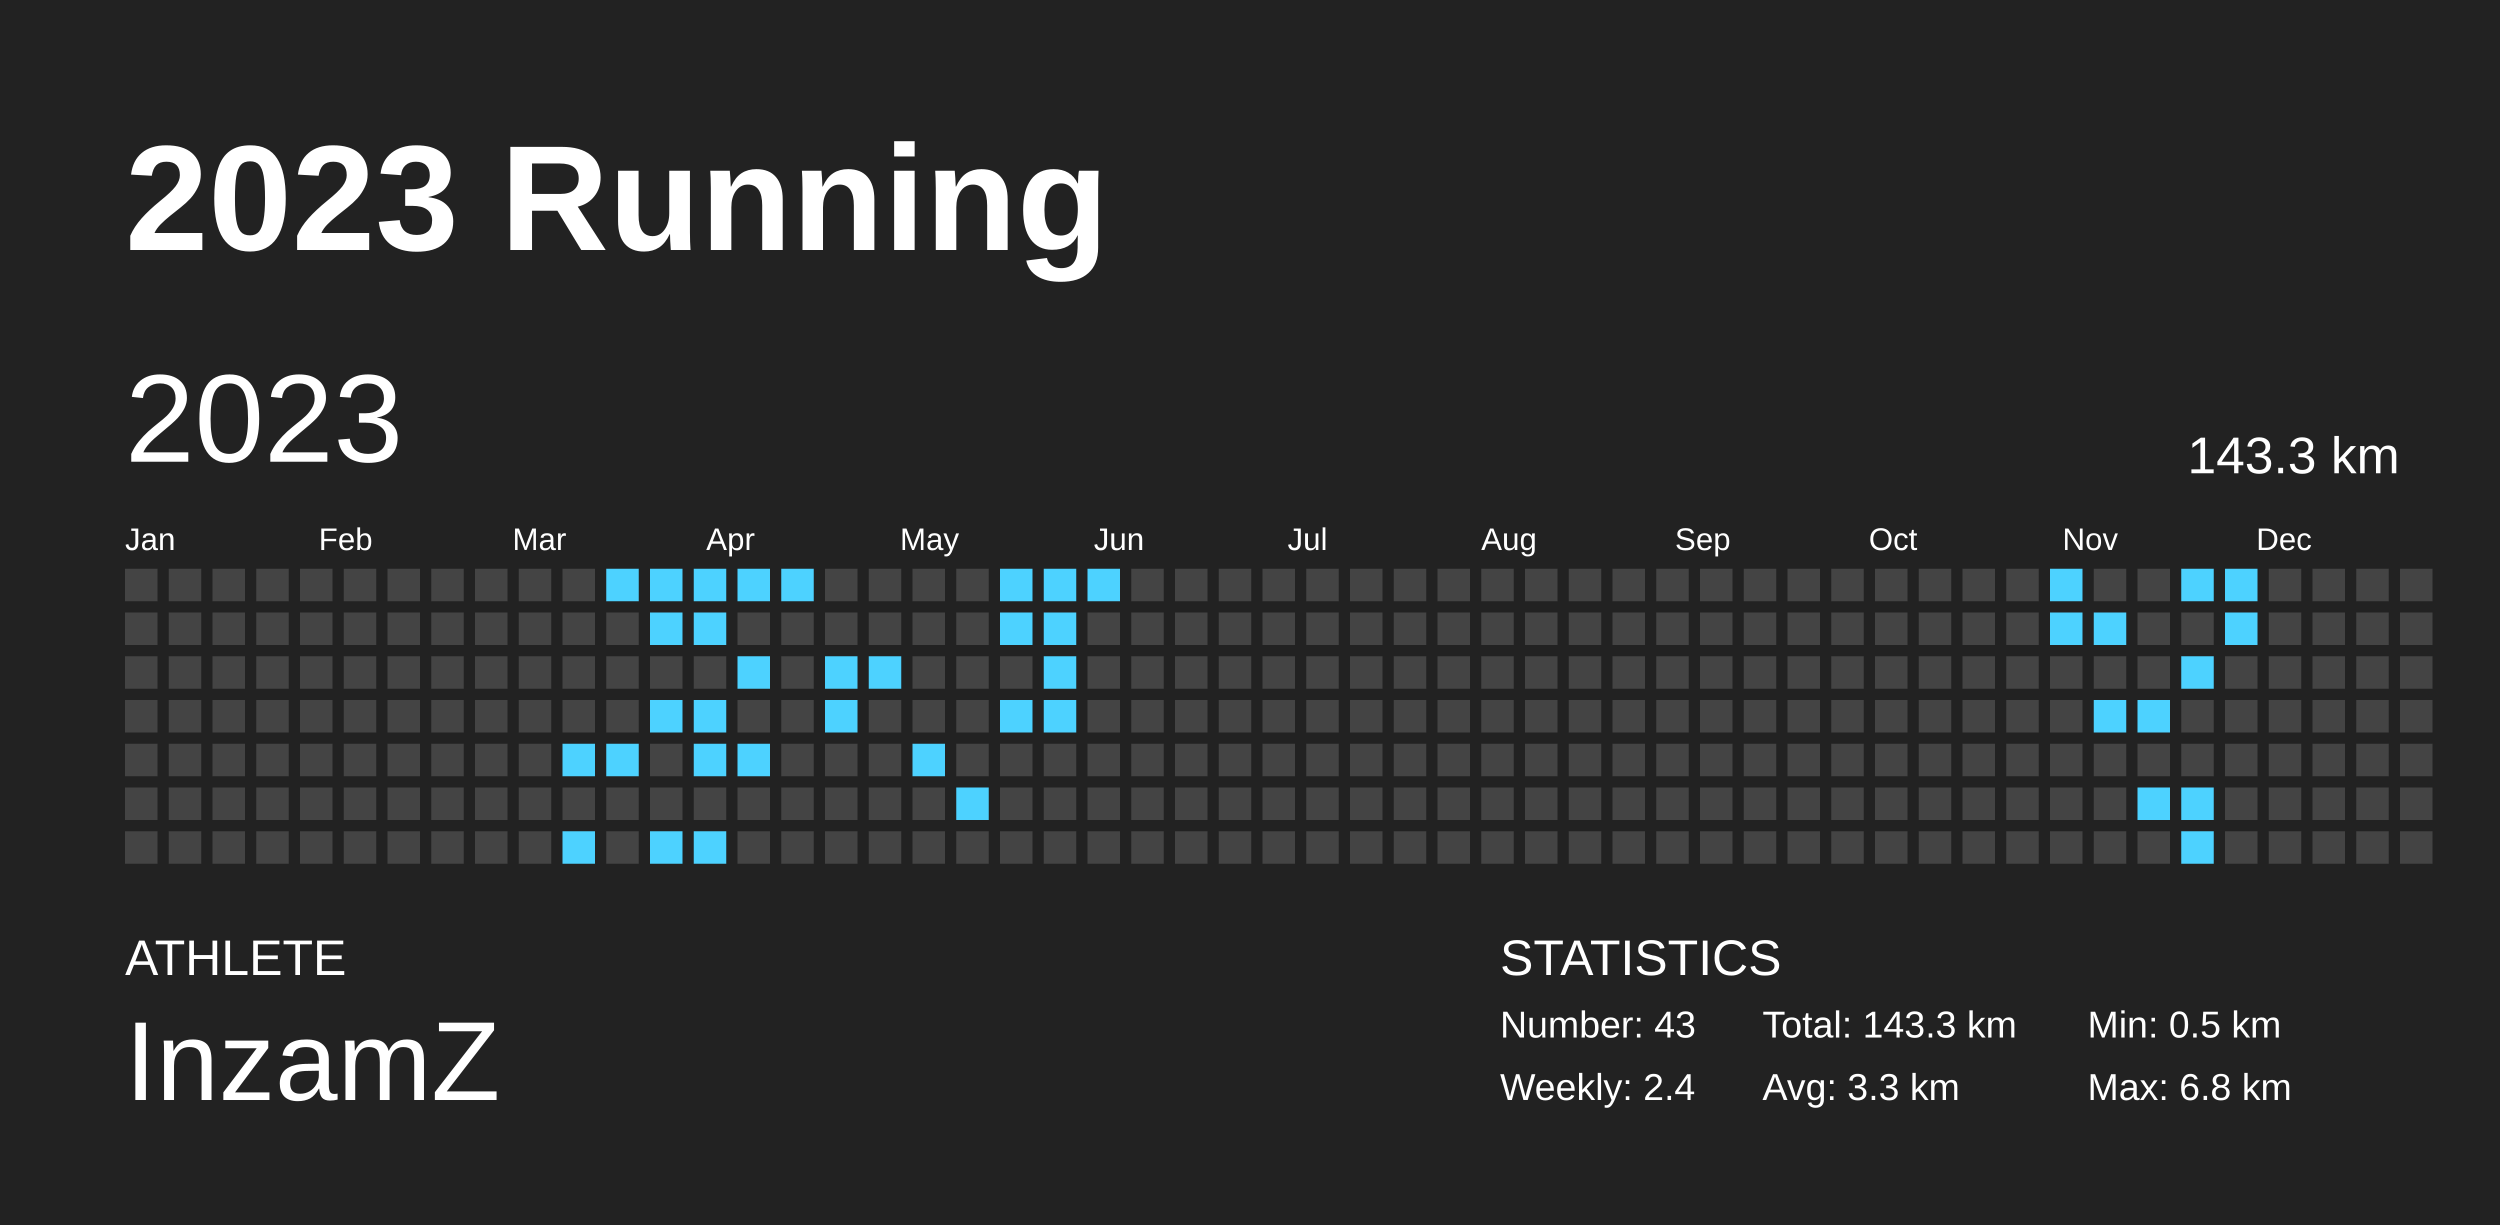
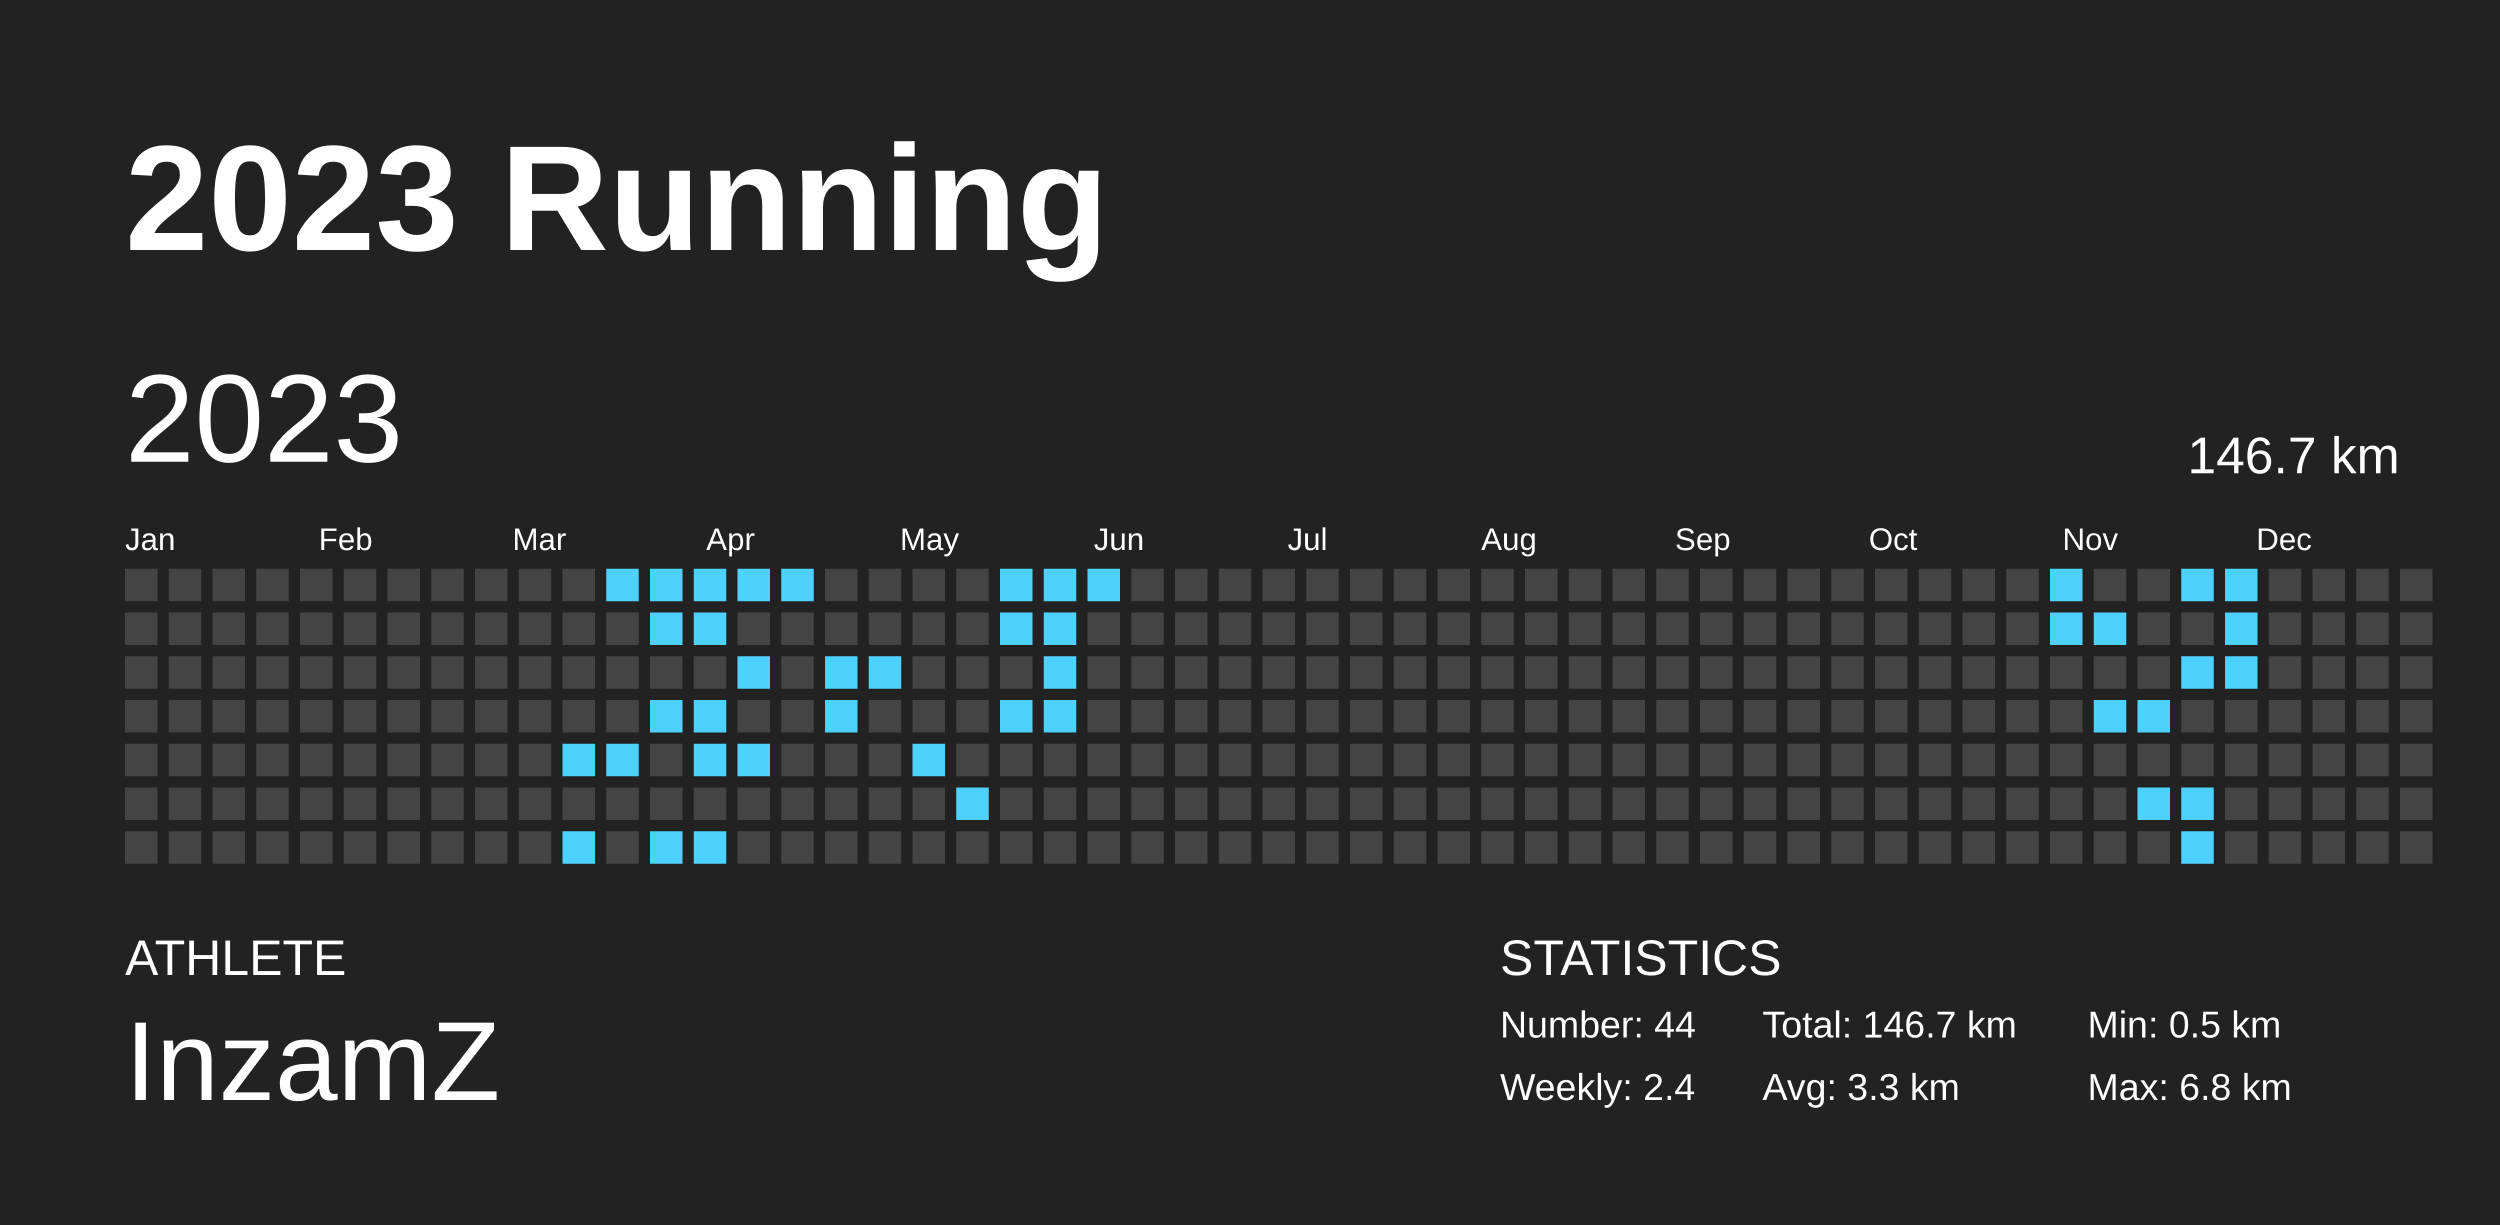
<svg xmlns="http://www.w3.org/2000/svg" baseProfile="full" height="98mm" version="1.1" viewBox="0,0,200,98" width="200mm">
  <defs />
  <rect fill="#222222" height="98" width="200" x="0" y="0" />
  <text fill="#FFFFFF" style="font-size:12px; font-family:Arial; font-weight:bold;" x="10" y="20">2023 Running</text>
  <text fill="#FFFFFF" style="font-size:4px; font-family:Arial" x="10" y="78">ATHLETE</text>
  <text fill="#FFFFFF" style="font-size:9px; font-family:Arial" x="10" y="88">InzamZ</text>
  <text fill="#FFFFFF" style="font-size:4px; font-family:Arial" x="120" y="78">STATISTICS</text>
-   <text fill="#FFFFFF" style="font-size:3px; font-family:Arial" x="120" y="83">Number: 43</text>
+   <text fill="#FFFFFF" style="font-size:3px; font-family:Arial" x="120" y="83">Number: 44</text>
  <text fill="#FFFFFF" style="font-size:3px; font-family:Arial" x="120" y="88">Weekly: 2.4</text>
-   <text fill="#FFFFFF" style="font-size:3px; font-family:Arial" x="141" y="83">Total: 143.3 km</text>
+   <text fill="#FFFFFF" style="font-size:3px; font-family:Arial" x="141" y="83">Total: 146.7 km</text>
  <text fill="#FFFFFF" style="font-size:3px; font-family:Arial" x="141" y="88">Avg: 3.3 km</text>
  <text fill="#FFFFFF" style="font-size:3px; font-family:Arial" x="167" y="83">Min: 0.5 km</text>
  <text fill="#FFFFFF" style="font-size:3px; font-family:Arial" x="167" y="88">Max: 6.8 km</text>
  <text dominant-baseline="hanging" fill="#FFFFFF" style="font-size:10.0px; font-family:Arial;" x="10" y="30">2023</text>
-   <text dominant-baseline="hanging" fill="#FFFFFF" style="font-size:4.125px; font-family:Arial;" x="175" y="35">143.3 km</text>
+   <text dominant-baseline="hanging" fill="#FFFFFF" style="font-size:4.125px; font-family:Arial;" x="175" y="35">146.7 km</text>
  <text fill="#FFFFFF" style="font-size:2.5px; font-family:Arial" x="10.0" y="44">Jan</text>
  <text fill="#FFFFFF" style="font-size:2.5px; font-family:Arial" x="25.5" y="44">Feb</text>
  <text fill="#FFFFFF" style="font-size:2.5px; font-family:Arial" x="41.0" y="44">Mar</text>
  <text fill="#FFFFFF" style="font-size:2.5px; font-family:Arial" x="56.5" y="44">Apr</text>
  <text fill="#FFFFFF" style="font-size:2.5px; font-family:Arial" x="72.0" y="44">May</text>
  <text fill="#FFFFFF" style="font-size:2.5px; font-family:Arial" x="87.5" y="44">Jun</text>
  <text fill="#FFFFFF" style="font-size:2.5px; font-family:Arial" x="103.0" y="44">Jul</text>
  <text fill="#FFFFFF" style="font-size:2.5px; font-family:Arial" x="118.5" y="44">Aug</text>
  <text fill="#FFFFFF" style="font-size:2.5px; font-family:Arial" x="134.0" y="44">Sep</text>
  <text fill="#FFFFFF" style="font-size:2.5px; font-family:Arial" x="149.5" y="44">Oct</text>
  <text fill="#FFFFFF" style="font-size:2.5px; font-family:Arial" x="165.0" y="44">Nov</text>
  <text fill="#FFFFFF" style="font-size:2.5px; font-family:Arial" x="180.5" y="44">Dec</text>
  <rect fill="#444444" height="2.6" width="2.6" x="10.0" y="45.5" />
  <rect fill="#444444" height="2.6" width="2.6" x="10.0" y="49.0" />
  <rect fill="#444444" height="2.6" width="2.6" x="10.0" y="52.5" />
  <rect fill="#444444" height="2.6" width="2.6" x="10.0" y="56.0" />
  <rect fill="#444444" height="2.6" width="2.6" x="10.0" y="59.5" />
  <rect fill="#444444" height="2.6" width="2.6" x="10.0" y="63.0" />
  <rect fill="#444444" height="2.6" width="2.6" x="10.0" y="66.5" />
  <rect fill="#444444" height="2.6" width="2.6" x="13.5" y="45.5" />
  <rect fill="#444444" height="2.6" width="2.6" x="13.5" y="49.0" />
  <rect fill="#444444" height="2.6" width="2.6" x="13.5" y="52.5" />
  <rect fill="#444444" height="2.6" width="2.6" x="13.5" y="56.0" />
  <rect fill="#444444" height="2.6" width="2.6" x="13.5" y="59.5" />
  <rect fill="#444444" height="2.6" width="2.6" x="13.5" y="63.0" />
  <rect fill="#444444" height="2.6" width="2.6" x="13.5" y="66.5" />
  <rect fill="#444444" height="2.6" width="2.6" x="17.0" y="45.5" />
  <rect fill="#444444" height="2.6" width="2.6" x="17.0" y="49.0" />
  <rect fill="#444444" height="2.6" width="2.6" x="17.0" y="52.5" />
  <rect fill="#444444" height="2.6" width="2.6" x="17.0" y="56.0" />
  <rect fill="#444444" height="2.6" width="2.6" x="17.0" y="59.5" />
  <rect fill="#444444" height="2.6" width="2.6" x="17.0" y="63.0" />
  <rect fill="#444444" height="2.6" width="2.6" x="17.0" y="66.5" />
  <rect fill="#444444" height="2.6" width="2.6" x="20.5" y="45.5" />
  <rect fill="#444444" height="2.6" width="2.6" x="20.5" y="49.0" />
  <rect fill="#444444" height="2.6" width="2.6" x="20.5" y="52.5" />
  <rect fill="#444444" height="2.6" width="2.6" x="20.5" y="56.0" />
  <rect fill="#444444" height="2.6" width="2.6" x="20.5" y="59.5" />
  <rect fill="#444444" height="2.6" width="2.6" x="20.5" y="63.0" />
  <rect fill="#444444" height="2.6" width="2.6" x="20.5" y="66.5" />
  <rect fill="#444444" height="2.6" width="2.6" x="24.0" y="45.5" />
  <rect fill="#444444" height="2.6" width="2.6" x="24.0" y="49.0" />
  <rect fill="#444444" height="2.6" width="2.6" x="24.0" y="52.5" />
  <rect fill="#444444" height="2.6" width="2.6" x="24.0" y="56.0" />
  <rect fill="#444444" height="2.6" width="2.6" x="24.0" y="59.5" />
  <rect fill="#444444" height="2.6" width="2.6" x="24.0" y="63.0" />
  <rect fill="#444444" height="2.6" width="2.6" x="24.0" y="66.5" />
  <rect fill="#444444" height="2.6" width="2.6" x="27.5" y="45.5" />
  <rect fill="#444444" height="2.6" width="2.6" x="27.5" y="49.0" />
  <rect fill="#444444" height="2.6" width="2.6" x="27.5" y="52.5" />
  <rect fill="#444444" height="2.6" width="2.6" x="27.5" y="56.0" />
  <rect fill="#444444" height="2.6" width="2.6" x="27.5" y="59.5" />
  <rect fill="#444444" height="2.6" width="2.6" x="27.5" y="63.0" />
  <rect fill="#444444" height="2.6" width="2.6" x="27.5" y="66.5" />
  <rect fill="#444444" height="2.6" width="2.6" x="31.0" y="45.5" />
  <rect fill="#444444" height="2.6" width="2.6" x="31.0" y="49.0" />
  <rect fill="#444444" height="2.6" width="2.6" x="31.0" y="52.5" />
  <rect fill="#444444" height="2.6" width="2.6" x="31.0" y="56.0" />
  <rect fill="#444444" height="2.6" width="2.6" x="31.0" y="59.5" />
  <rect fill="#444444" height="2.6" width="2.6" x="31.0" y="63.0" />
  <rect fill="#444444" height="2.6" width="2.6" x="31.0" y="66.5" />
  <rect fill="#444444" height="2.6" width="2.6" x="34.5" y="45.5" />
  <rect fill="#444444" height="2.6" width="2.6" x="34.5" y="49.0" />
  <rect fill="#444444" height="2.6" width="2.6" x="34.5" y="52.5" />
  <rect fill="#444444" height="2.6" width="2.6" x="34.5" y="56.0" />
  <rect fill="#444444" height="2.6" width="2.6" x="34.5" y="59.5" />
  <rect fill="#444444" height="2.6" width="2.6" x="34.5" y="63.0" />
  <rect fill="#444444" height="2.6" width="2.6" x="34.5" y="66.5" />
  <rect fill="#444444" height="2.6" width="2.6" x="38.0" y="45.5" />
  <rect fill="#444444" height="2.6" width="2.6" x="38.0" y="49.0" />
  <rect fill="#444444" height="2.6" width="2.6" x="38.0" y="52.5" />
  <rect fill="#444444" height="2.6" width="2.6" x="38.0" y="56.0" />
  <rect fill="#444444" height="2.6" width="2.6" x="38.0" y="59.5" />
  <rect fill="#444444" height="2.6" width="2.6" x="38.0" y="63.0" />
  <rect fill="#444444" height="2.6" width="2.6" x="38.0" y="66.5" />
  <rect fill="#444444" height="2.6" width="2.6" x="41.5" y="45.5" />
  <rect fill="#444444" height="2.6" width="2.6" x="41.5" y="49.0" />
  <rect fill="#444444" height="2.6" width="2.6" x="41.5" y="52.5" />
  <rect fill="#444444" height="2.6" width="2.6" x="41.5" y="56.0" />
  <rect fill="#444444" height="2.6" width="2.6" x="41.5" y="59.5" />
  <rect fill="#444444" height="2.6" width="2.6" x="41.5" y="63.0" />
  <rect fill="#444444" height="2.6" width="2.6" x="41.5" y="66.5" />
  <rect fill="#444444" height="2.6" width="2.6" x="45.0" y="45.5" />
  <rect fill="#444444" height="2.6" width="2.6" x="45.0" y="49.0" />
  <rect fill="#444444" height="2.6" width="2.6" x="45.0" y="52.5" />
  <rect fill="#444444" height="2.6" width="2.6" x="45.0" y="56.0" />
  <rect fill="#4dd2ff" height="2.6" width="2.6" x="45.0" y="59.5" />
  <rect fill="#444444" height="2.6" width="2.6" x="45.0" y="63.0" />
  <rect fill="#4dd2ff" height="2.6" width="2.6" x="45.0" y="66.5" />
  <rect fill="#4dd2ff" height="2.6" width="2.6" x="48.5" y="45.5" />
  <rect fill="#444444" height="2.6" width="2.6" x="48.5" y="49.0" />
  <rect fill="#444444" height="2.6" width="2.6" x="48.5" y="52.5" />
  <rect fill="#444444" height="2.6" width="2.6" x="48.5" y="56.0" />
  <rect fill="#4dd2ff" height="2.6" width="2.6" x="48.5" y="59.5" />
  <rect fill="#444444" height="2.6" width="2.6" x="48.5" y="63.0" />
  <rect fill="#444444" height="2.6" width="2.6" x="48.5" y="66.5" />
  <rect fill="#4dd2ff" height="2.6" width="2.6" x="52.0" y="45.5" />
  <rect fill="#4dd2ff" height="2.6" width="2.6" x="52.0" y="49.0" />
  <rect fill="#444444" height="2.6" width="2.6" x="52.0" y="52.5" />
  <rect fill="#4dd2ff" height="2.6" width="2.6" x="52.0" y="56.0" />
  <rect fill="#444444" height="2.6" width="2.6" x="52.0" y="59.5" />
  <rect fill="#444444" height="2.6" width="2.6" x="52.0" y="63.0" />
  <rect fill="#4dd2ff" height="2.6" width="2.6" x="52.0" y="66.5" />
  <rect fill="#4dd2ff" height="2.6" width="2.6" x="55.5" y="45.5" />
  <rect fill="#4dd2ff" height="2.6" width="2.6" x="55.5" y="49.0" />
  <rect fill="#444444" height="2.6" width="2.6" x="55.5" y="52.5" />
  <rect fill="#4dd2ff" height="2.6" width="2.6" x="55.5" y="56.0" />
  <rect fill="#4dd2ff" height="2.6" width="2.6" x="55.5" y="59.5" />
  <rect fill="#444444" height="2.6" width="2.6" x="55.5" y="63.0" />
  <rect fill="#4dd2ff" height="2.6" width="2.6" x="55.5" y="66.5" />
  <rect fill="#4dd2ff" height="2.6" width="2.6" x="59.0" y="45.5" />
  <rect fill="#444444" height="2.6" width="2.6" x="59.0" y="49.0" />
  <rect fill="#4dd2ff" height="2.6" width="2.6" x="59.0" y="52.5" />
  <rect fill="#444444" height="2.6" width="2.6" x="59.0" y="56.0" />
  <rect fill="#4dd2ff" height="2.6" width="2.6" x="59.0" y="59.5" />
  <rect fill="#444444" height="2.6" width="2.6" x="59.0" y="63.0" />
  <rect fill="#444444" height="2.6" width="2.6" x="59.0" y="66.5" />
  <rect fill="#4dd2ff" height="2.6" width="2.6" x="62.5" y="45.5" />
  <rect fill="#444444" height="2.6" width="2.6" x="62.5" y="49.0" />
  <rect fill="#444444" height="2.6" width="2.6" x="62.5" y="52.5" />
  <rect fill="#444444" height="2.6" width="2.6" x="62.5" y="56.0" />
  <rect fill="#444444" height="2.6" width="2.6" x="62.5" y="59.5" />
  <rect fill="#444444" height="2.6" width="2.6" x="62.5" y="63.0" />
  <rect fill="#444444" height="2.6" width="2.6" x="62.5" y="66.5" />
  <rect fill="#444444" height="2.6" width="2.6" x="66.0" y="45.5" />
  <rect fill="#444444" height="2.6" width="2.6" x="66.0" y="49.0" />
  <rect fill="#4dd2ff" height="2.6" width="2.6" x="66.0" y="52.5" />
  <rect fill="#4dd2ff" height="2.6" width="2.6" x="66.0" y="56.0" />
  <rect fill="#444444" height="2.6" width="2.6" x="66.0" y="59.5" />
  <rect fill="#444444" height="2.6" width="2.6" x="66.0" y="63.0" />
  <rect fill="#444444" height="2.6" width="2.6" x="66.0" y="66.5" />
  <rect fill="#444444" height="2.6" width="2.6" x="69.5" y="45.5" />
  <rect fill="#444444" height="2.6" width="2.6" x="69.5" y="49.0" />
  <rect fill="#4dd2ff" height="2.6" width="2.6" x="69.5" y="52.5" />
  <rect fill="#444444" height="2.6" width="2.6" x="69.5" y="56.0" />
  <rect fill="#444444" height="2.6" width="2.6" x="69.5" y="59.5" />
  <rect fill="#444444" height="2.6" width="2.6" x="69.5" y="63.0" />
  <rect fill="#444444" height="2.6" width="2.6" x="69.5" y="66.5" />
  <rect fill="#444444" height="2.6" width="2.6" x="73.0" y="45.5" />
  <rect fill="#444444" height="2.6" width="2.6" x="73.0" y="49.0" />
  <rect fill="#444444" height="2.6" width="2.6" x="73.0" y="52.5" />
  <rect fill="#444444" height="2.6" width="2.6" x="73.0" y="56.0" />
  <rect fill="#4dd2ff" height="2.6" width="2.6" x="73.0" y="59.5" />
  <rect fill="#444444" height="2.6" width="2.6" x="73.0" y="63.0" />
  <rect fill="#444444" height="2.6" width="2.6" x="73.0" y="66.5" />
  <rect fill="#444444" height="2.6" width="2.6" x="76.5" y="45.5" />
  <rect fill="#444444" height="2.6" width="2.6" x="76.5" y="49.0" />
  <rect fill="#444444" height="2.6" width="2.6" x="76.5" y="52.5" />
  <rect fill="#444444" height="2.6" width="2.6" x="76.5" y="56.0" />
  <rect fill="#444444" height="2.6" width="2.6" x="76.5" y="59.5" />
  <rect fill="#4dd2ff" height="2.6" width="2.6" x="76.5" y="63.0" />
  <rect fill="#444444" height="2.6" width="2.6" x="76.5" y="66.5" />
  <rect fill="#4dd2ff" height="2.6" width="2.6" x="80.0" y="45.5" />
  <rect fill="#4dd2ff" height="2.6" width="2.6" x="80.0" y="49.0" />
  <rect fill="#444444" height="2.6" width="2.6" x="80.0" y="52.5" />
  <rect fill="#4dd2ff" height="2.6" width="2.6" x="80.0" y="56.0" />
  <rect fill="#444444" height="2.6" width="2.6" x="80.0" y="59.5" />
  <rect fill="#444444" height="2.6" width="2.6" x="80.0" y="63.0" />
  <rect fill="#444444" height="2.6" width="2.6" x="80.0" y="66.5" />
  <rect fill="#4dd2ff" height="2.6" width="2.6" x="83.5" y="45.5" />
  <rect fill="#4dd2ff" height="2.6" width="2.6" x="83.5" y="49.0" />
  <rect fill="#4dd2ff" height="2.6" width="2.6" x="83.5" y="52.5" />
  <rect fill="#4dd2ff" height="2.6" width="2.6" x="83.5" y="56.0" />
  <rect fill="#444444" height="2.6" width="2.6" x="83.5" y="59.5" />
  <rect fill="#444444" height="2.6" width="2.6" x="83.5" y="63.0" />
  <rect fill="#444444" height="2.6" width="2.6" x="83.5" y="66.5" />
  <rect fill="#4dd2ff" height="2.6" width="2.6" x="87.0" y="45.5" />
  <rect fill="#444444" height="2.6" width="2.6" x="87.0" y="49.0" />
  <rect fill="#444444" height="2.6" width="2.6" x="87.0" y="52.5" />
  <rect fill="#444444" height="2.6" width="2.6" x="87.0" y="56.0" />
  <rect fill="#444444" height="2.6" width="2.6" x="87.0" y="59.5" />
  <rect fill="#444444" height="2.6" width="2.6" x="87.0" y="63.0" />
  <rect fill="#444444" height="2.6" width="2.6" x="87.0" y="66.5" />
  <rect fill="#444444" height="2.6" width="2.6" x="90.5" y="45.5" />
  <rect fill="#444444" height="2.6" width="2.6" x="90.5" y="49.0" />
  <rect fill="#444444" height="2.6" width="2.6" x="90.5" y="52.5" />
  <rect fill="#444444" height="2.6" width="2.6" x="90.5" y="56.0" />
  <rect fill="#444444" height="2.6" width="2.6" x="90.5" y="59.5" />
  <rect fill="#444444" height="2.6" width="2.6" x="90.5" y="63.0" />
  <rect fill="#444444" height="2.6" width="2.6" x="90.5" y="66.5" />
  <rect fill="#444444" height="2.6" width="2.6" x="94.0" y="45.5" />
  <rect fill="#444444" height="2.6" width="2.6" x="94.0" y="49.0" />
  <rect fill="#444444" height="2.6" width="2.6" x="94.0" y="52.5" />
  <rect fill="#444444" height="2.6" width="2.6" x="94.0" y="56.0" />
  <rect fill="#444444" height="2.6" width="2.6" x="94.0" y="59.5" />
  <rect fill="#444444" height="2.6" width="2.6" x="94.0" y="63.0" />
  <rect fill="#444444" height="2.6" width="2.6" x="94.0" y="66.5" />
  <rect fill="#444444" height="2.6" width="2.6" x="97.5" y="45.5" />
  <rect fill="#444444" height="2.6" width="2.6" x="97.5" y="49.0" />
  <rect fill="#444444" height="2.6" width="2.6" x="97.5" y="52.5" />
  <rect fill="#444444" height="2.6" width="2.6" x="97.5" y="56.0" />
  <rect fill="#444444" height="2.6" width="2.6" x="97.5" y="59.5" />
  <rect fill="#444444" height="2.6" width="2.6" x="97.5" y="63.0" />
  <rect fill="#444444" height="2.6" width="2.6" x="97.5" y="66.5" />
  <rect fill="#444444" height="2.6" width="2.6" x="101.0" y="45.5" />
  <rect fill="#444444" height="2.6" width="2.6" x="101.0" y="49.0" />
  <rect fill="#444444" height="2.6" width="2.6" x="101.0" y="52.5" />
  <rect fill="#444444" height="2.6" width="2.6" x="101.0" y="56.0" />
  <rect fill="#444444" height="2.6" width="2.6" x="101.0" y="59.5" />
  <rect fill="#444444" height="2.6" width="2.6" x="101.0" y="63.0" />
  <rect fill="#444444" height="2.6" width="2.6" x="101.0" y="66.5" />
  <rect fill="#444444" height="2.6" width="2.6" x="104.5" y="45.5" />
  <rect fill="#444444" height="2.6" width="2.6" x="104.5" y="49.0" />
  <rect fill="#444444" height="2.6" width="2.6" x="104.5" y="52.5" />
  <rect fill="#444444" height="2.6" width="2.6" x="104.5" y="56.0" />
  <rect fill="#444444" height="2.6" width="2.6" x="104.5" y="59.5" />
  <rect fill="#444444" height="2.6" width="2.6" x="104.5" y="63.0" />
  <rect fill="#444444" height="2.6" width="2.6" x="104.5" y="66.5" />
  <rect fill="#444444" height="2.6" width="2.6" x="108.0" y="45.5" />
  <rect fill="#444444" height="2.6" width="2.6" x="108.0" y="49.0" />
  <rect fill="#444444" height="2.6" width="2.6" x="108.0" y="52.5" />
  <rect fill="#444444" height="2.6" width="2.6" x="108.0" y="56.0" />
  <rect fill="#444444" height="2.6" width="2.6" x="108.0" y="59.5" />
  <rect fill="#444444" height="2.6" width="2.6" x="108.0" y="63.0" />
  <rect fill="#444444" height="2.6" width="2.6" x="108.0" y="66.5" />
  <rect fill="#444444" height="2.6" width="2.6" x="111.5" y="45.5" />
  <rect fill="#444444" height="2.6" width="2.6" x="111.5" y="49.0" />
  <rect fill="#444444" height="2.6" width="2.6" x="111.5" y="52.5" />
  <rect fill="#444444" height="2.6" width="2.6" x="111.5" y="56.0" />
  <rect fill="#444444" height="2.6" width="2.6" x="111.5" y="59.5" />
  <rect fill="#444444" height="2.6" width="2.6" x="111.5" y="63.0" />
  <rect fill="#444444" height="2.6" width="2.6" x="111.5" y="66.5" />
  <rect fill="#444444" height="2.6" width="2.6" x="115.0" y="45.5" />
  <rect fill="#444444" height="2.6" width="2.6" x="115.0" y="49.0" />
  <rect fill="#444444" height="2.6" width="2.6" x="115.0" y="52.5" />
  <rect fill="#444444" height="2.6" width="2.6" x="115.0" y="56.0" />
  <rect fill="#444444" height="2.6" width="2.6" x="115.0" y="59.5" />
  <rect fill="#444444" height="2.6" width="2.6" x="115.0" y="63.0" />
  <rect fill="#444444" height="2.6" width="2.6" x="115.0" y="66.5" />
  <rect fill="#444444" height="2.6" width="2.6" x="118.5" y="45.5" />
  <rect fill="#444444" height="2.6" width="2.6" x="118.5" y="49.0" />
  <rect fill="#444444" height="2.6" width="2.6" x="118.5" y="52.5" />
  <rect fill="#444444" height="2.6" width="2.6" x="118.5" y="56.0" />
  <rect fill="#444444" height="2.6" width="2.6" x="118.5" y="59.5" />
  <rect fill="#444444" height="2.6" width="2.6" x="118.5" y="63.0" />
  <rect fill="#444444" height="2.6" width="2.6" x="118.5" y="66.5" />
  <rect fill="#444444" height="2.6" width="2.6" x="122.0" y="45.5" />
  <rect fill="#444444" height="2.6" width="2.6" x="122.0" y="49.0" />
  <rect fill="#444444" height="2.6" width="2.6" x="122.0" y="52.5" />
  <rect fill="#444444" height="2.6" width="2.6" x="122.0" y="56.0" />
  <rect fill="#444444" height="2.6" width="2.6" x="122.0" y="59.5" />
  <rect fill="#444444" height="2.6" width="2.6" x="122.0" y="63.0" />
  <rect fill="#444444" height="2.6" width="2.6" x="122.0" y="66.5" />
  <rect fill="#444444" height="2.6" width="2.6" x="125.5" y="45.5" />
  <rect fill="#444444" height="2.6" width="2.6" x="125.5" y="49.0" />
  <rect fill="#444444" height="2.6" width="2.6" x="125.5" y="52.5" />
  <rect fill="#444444" height="2.6" width="2.6" x="125.5" y="56.0" />
  <rect fill="#444444" height="2.6" width="2.6" x="125.5" y="59.5" />
  <rect fill="#444444" height="2.6" width="2.6" x="125.5" y="63.0" />
  <rect fill="#444444" height="2.6" width="2.6" x="125.5" y="66.5" />
  <rect fill="#444444" height="2.6" width="2.6" x="129.0" y="45.5" />
  <rect fill="#444444" height="2.6" width="2.6" x="129.0" y="49.0" />
  <rect fill="#444444" height="2.6" width="2.6" x="129.0" y="52.5" />
  <rect fill="#444444" height="2.6" width="2.6" x="129.0" y="56.0" />
  <rect fill="#444444" height="2.6" width="2.6" x="129.0" y="59.5" />
  <rect fill="#444444" height="2.6" width="2.6" x="129.0" y="63.0" />
  <rect fill="#444444" height="2.6" width="2.6" x="129.0" y="66.5" />
  <rect fill="#444444" height="2.6" width="2.6" x="132.5" y="45.5" />
  <rect fill="#444444" height="2.6" width="2.6" x="132.5" y="49.0" />
  <rect fill="#444444" height="2.6" width="2.6" x="132.5" y="52.5" />
  <rect fill="#444444" height="2.6" width="2.6" x="132.5" y="56.0" />
  <rect fill="#444444" height="2.6" width="2.6" x="132.5" y="59.5" />
  <rect fill="#444444" height="2.6" width="2.6" x="132.5" y="63.0" />
  <rect fill="#444444" height="2.6" width="2.6" x="132.5" y="66.5" />
  <rect fill="#444444" height="2.6" width="2.6" x="136.0" y="45.5" />
  <rect fill="#444444" height="2.6" width="2.6" x="136.0" y="49.0" />
  <rect fill="#444444" height="2.6" width="2.6" x="136.0" y="52.5" />
  <rect fill="#444444" height="2.6" width="2.6" x="136.0" y="56.0" />
  <rect fill="#444444" height="2.6" width="2.6" x="136.0" y="59.5" />
  <rect fill="#444444" height="2.6" width="2.6" x="136.0" y="63.0" />
  <rect fill="#444444" height="2.6" width="2.6" x="136.0" y="66.5" />
  <rect fill="#444444" height="2.6" width="2.6" x="139.5" y="45.5" />
  <rect fill="#444444" height="2.6" width="2.6" x="139.5" y="49.0" />
  <rect fill="#444444" height="2.6" width="2.6" x="139.5" y="52.5" />
  <rect fill="#444444" height="2.6" width="2.6" x="139.5" y="56.0" />
  <rect fill="#444444" height="2.6" width="2.6" x="139.5" y="59.5" />
  <rect fill="#444444" height="2.6" width="2.6" x="139.5" y="63.0" />
  <rect fill="#444444" height="2.6" width="2.6" x="139.5" y="66.5" />
  <rect fill="#444444" height="2.6" width="2.6" x="143.0" y="45.5" />
  <rect fill="#444444" height="2.6" width="2.6" x="143.0" y="49.0" />
  <rect fill="#444444" height="2.6" width="2.6" x="143.0" y="52.5" />
  <rect fill="#444444" height="2.6" width="2.6" x="143.0" y="56.0" />
  <rect fill="#444444" height="2.6" width="2.6" x="143.0" y="59.5" />
  <rect fill="#444444" height="2.6" width="2.6" x="143.0" y="63.0" />
  <rect fill="#444444" height="2.6" width="2.6" x="143.0" y="66.5" />
  <rect fill="#444444" height="2.6" width="2.6" x="146.5" y="45.5" />
  <rect fill="#444444" height="2.6" width="2.6" x="146.5" y="49.0" />
  <rect fill="#444444" height="2.6" width="2.6" x="146.5" y="52.5" />
  <rect fill="#444444" height="2.6" width="2.6" x="146.5" y="56.0" />
  <rect fill="#444444" height="2.6" width="2.6" x="146.5" y="59.5" />
  <rect fill="#444444" height="2.6" width="2.6" x="146.5" y="63.0" />
  <rect fill="#444444" height="2.6" width="2.6" x="146.5" y="66.5" />
  <rect fill="#444444" height="2.6" width="2.6" x="150.0" y="45.5" />
  <rect fill="#444444" height="2.6" width="2.6" x="150.0" y="49.0" />
  <rect fill="#444444" height="2.6" width="2.6" x="150.0" y="52.5" />
  <rect fill="#444444" height="2.6" width="2.6" x="150.0" y="56.0" />
  <rect fill="#444444" height="2.6" width="2.6" x="150.0" y="59.5" />
  <rect fill="#444444" height="2.6" width="2.6" x="150.0" y="63.0" />
  <rect fill="#444444" height="2.6" width="2.6" x="150.0" y="66.5" />
  <rect fill="#444444" height="2.6" width="2.6" x="153.5" y="45.5" />
  <rect fill="#444444" height="2.6" width="2.6" x="153.5" y="49.0" />
  <rect fill="#444444" height="2.6" width="2.6" x="153.5" y="52.5" />
  <rect fill="#444444" height="2.6" width="2.6" x="153.5" y="56.0" />
  <rect fill="#444444" height="2.6" width="2.6" x="153.5" y="59.5" />
  <rect fill="#444444" height="2.6" width="2.6" x="153.5" y="63.0" />
  <rect fill="#444444" height="2.6" width="2.6" x="153.5" y="66.5" />
  <rect fill="#444444" height="2.6" width="2.6" x="157.0" y="45.5" />
  <rect fill="#444444" height="2.6" width="2.6" x="157.0" y="49.0" />
  <rect fill="#444444" height="2.6" width="2.6" x="157.0" y="52.5" />
  <rect fill="#444444" height="2.6" width="2.6" x="157.0" y="56.0" />
  <rect fill="#444444" height="2.6" width="2.6" x="157.0" y="59.5" />
  <rect fill="#444444" height="2.6" width="2.6" x="157.0" y="63.0" />
  <rect fill="#444444" height="2.6" width="2.6" x="157.0" y="66.5" />
  <rect fill="#444444" height="2.6" width="2.6" x="160.5" y="45.5" />
  <rect fill="#444444" height="2.6" width="2.6" x="160.5" y="49.0" />
  <rect fill="#444444" height="2.6" width="2.6" x="160.5" y="52.5" />
  <rect fill="#444444" height="2.6" width="2.6" x="160.5" y="56.0" />
  <rect fill="#444444" height="2.6" width="2.6" x="160.5" y="59.5" />
  <rect fill="#444444" height="2.6" width="2.6" x="160.5" y="63.0" />
  <rect fill="#444444" height="2.6" width="2.6" x="160.5" y="66.5" />
  <rect fill="#4dd2ff" height="2.6" width="2.6" x="164.0" y="45.5" />
  <rect fill="#4dd2ff" height="2.6" width="2.6" x="164.0" y="49.0" />
  <rect fill="#444444" height="2.6" width="2.6" x="164.0" y="52.5" />
  <rect fill="#444444" height="2.6" width="2.6" x="164.0" y="56.0" />
  <rect fill="#444444" height="2.6" width="2.6" x="164.0" y="59.5" />
  <rect fill="#444444" height="2.6" width="2.6" x="164.0" y="63.0" />
  <rect fill="#444444" height="2.6" width="2.6" x="164.0" y="66.5" />
  <rect fill="#444444" height="2.6" width="2.6" x="167.5" y="45.5" />
  <rect fill="#4dd2ff" height="2.6" width="2.6" x="167.5" y="49.0" />
  <rect fill="#444444" height="2.6" width="2.6" x="167.5" y="52.5" />
  <rect fill="#4dd2ff" height="2.6" width="2.6" x="167.5" y="56.0" />
  <rect fill="#444444" height="2.6" width="2.6" x="167.5" y="59.5" />
  <rect fill="#444444" height="2.6" width="2.6" x="167.5" y="63.0" />
  <rect fill="#444444" height="2.6" width="2.6" x="167.5" y="66.5" />
  <rect fill="#444444" height="2.6" width="2.6" x="171.0" y="45.5" />
  <rect fill="#444444" height="2.6" width="2.6" x="171.0" y="49.0" />
  <rect fill="#444444" height="2.6" width="2.6" x="171.0" y="52.5" />
  <rect fill="#4dd2ff" height="2.6" width="2.6" x="171.0" y="56.0" />
  <rect fill="#444444" height="2.6" width="2.6" x="171.0" y="59.5" />
  <rect fill="#4dd2ff" height="2.6" width="2.6" x="171.0" y="63.0" />
  <rect fill="#444444" height="2.6" width="2.6" x="171.0" y="66.5" />
  <rect fill="#4dd2ff" height="2.6" width="2.6" x="174.5" y="45.5" />
  <rect fill="#444444" height="2.6" width="2.6" x="174.5" y="49.0" />
  <rect fill="#4dd2ff" height="2.6" width="2.6" x="174.5" y="52.5" />
  <rect fill="#444444" height="2.6" width="2.6" x="174.5" y="56.0" />
  <rect fill="#444444" height="2.6" width="2.6" x="174.5" y="59.5" />
  <rect fill="#4dd2ff" height="2.6" width="2.6" x="174.5" y="63.0" />
  <rect fill="#4dd2ff" height="2.6" width="2.6" x="174.5" y="66.5" />
  <rect fill="#4dd2ff" height="2.6" width="2.6" x="178.0" y="45.5" />
  <rect fill="#4dd2ff" height="2.6" width="2.6" x="178.0" y="49.0" />
-   <rect fill="#444444" height="2.6" width="2.6" x="178.0" y="52.5" />
+   <rect fill="#4dd2ff" height="2.6" width="2.6" x="178.0" y="52.5" />
  <rect fill="#444444" height="2.6" width="2.6" x="178.0" y="56.0" />
  <rect fill="#444444" height="2.6" width="2.6" x="178.0" y="59.5" />
  <rect fill="#444444" height="2.6" width="2.6" x="178.0" y="63.0" />
  <rect fill="#444444" height="2.6" width="2.6" x="178.0" y="66.5" />
  <rect fill="#444444" height="2.6" width="2.6" x="181.5" y="45.5" />
  <rect fill="#444444" height="2.6" width="2.6" x="181.5" y="49.0" />
  <rect fill="#444444" height="2.6" width="2.6" x="181.5" y="52.5" />
  <rect fill="#444444" height="2.6" width="2.6" x="181.5" y="56.0" />
  <rect fill="#444444" height="2.6" width="2.6" x="181.5" y="59.5" />
  <rect fill="#444444" height="2.6" width="2.6" x="181.5" y="63.0" />
  <rect fill="#444444" height="2.6" width="2.6" x="181.5" y="66.5" />
  <rect fill="#444444" height="2.6" width="2.6" x="185.0" y="45.5" />
  <rect fill="#444444" height="2.6" width="2.6" x="185.0" y="49.0" />
  <rect fill="#444444" height="2.6" width="2.6" x="185.0" y="52.5" />
  <rect fill="#444444" height="2.6" width="2.6" x="185.0" y="56.0" />
  <rect fill="#444444" height="2.6" width="2.6" x="185.0" y="59.5" />
  <rect fill="#444444" height="2.6" width="2.6" x="185.0" y="63.0" />
  <rect fill="#444444" height="2.6" width="2.6" x="185.0" y="66.5" />
  <rect fill="#444444" height="2.6" width="2.6" x="188.5" y="45.5" />
  <rect fill="#444444" height="2.6" width="2.6" x="188.5" y="49.0" />
  <rect fill="#444444" height="2.6" width="2.6" x="188.5" y="52.5" />
  <rect fill="#444444" height="2.6" width="2.6" x="188.5" y="56.0" />
  <rect fill="#444444" height="2.6" width="2.6" x="188.5" y="59.5" />
  <rect fill="#444444" height="2.6" width="2.6" x="188.5" y="63.0" />
  <rect fill="#444444" height="2.6" width="2.6" x="188.5" y="66.5" />
  <rect fill="#444444" height="2.6" width="2.6" x="192.0" y="45.5" />
  <rect fill="#444444" height="2.6" width="2.6" x="192.0" y="49.0" />
  <rect fill="#444444" height="2.6" width="2.6" x="192.0" y="52.5" />
  <rect fill="#444444" height="2.6" width="2.6" x="192.0" y="56.0" />
  <rect fill="#444444" height="2.6" width="2.6" x="192.0" y="59.5" />
  <rect fill="#444444" height="2.6" width="2.6" x="192.0" y="63.0" />
  <rect fill="#444444" height="2.6" width="2.6" x="192.0" y="66.5" />
</svg>
